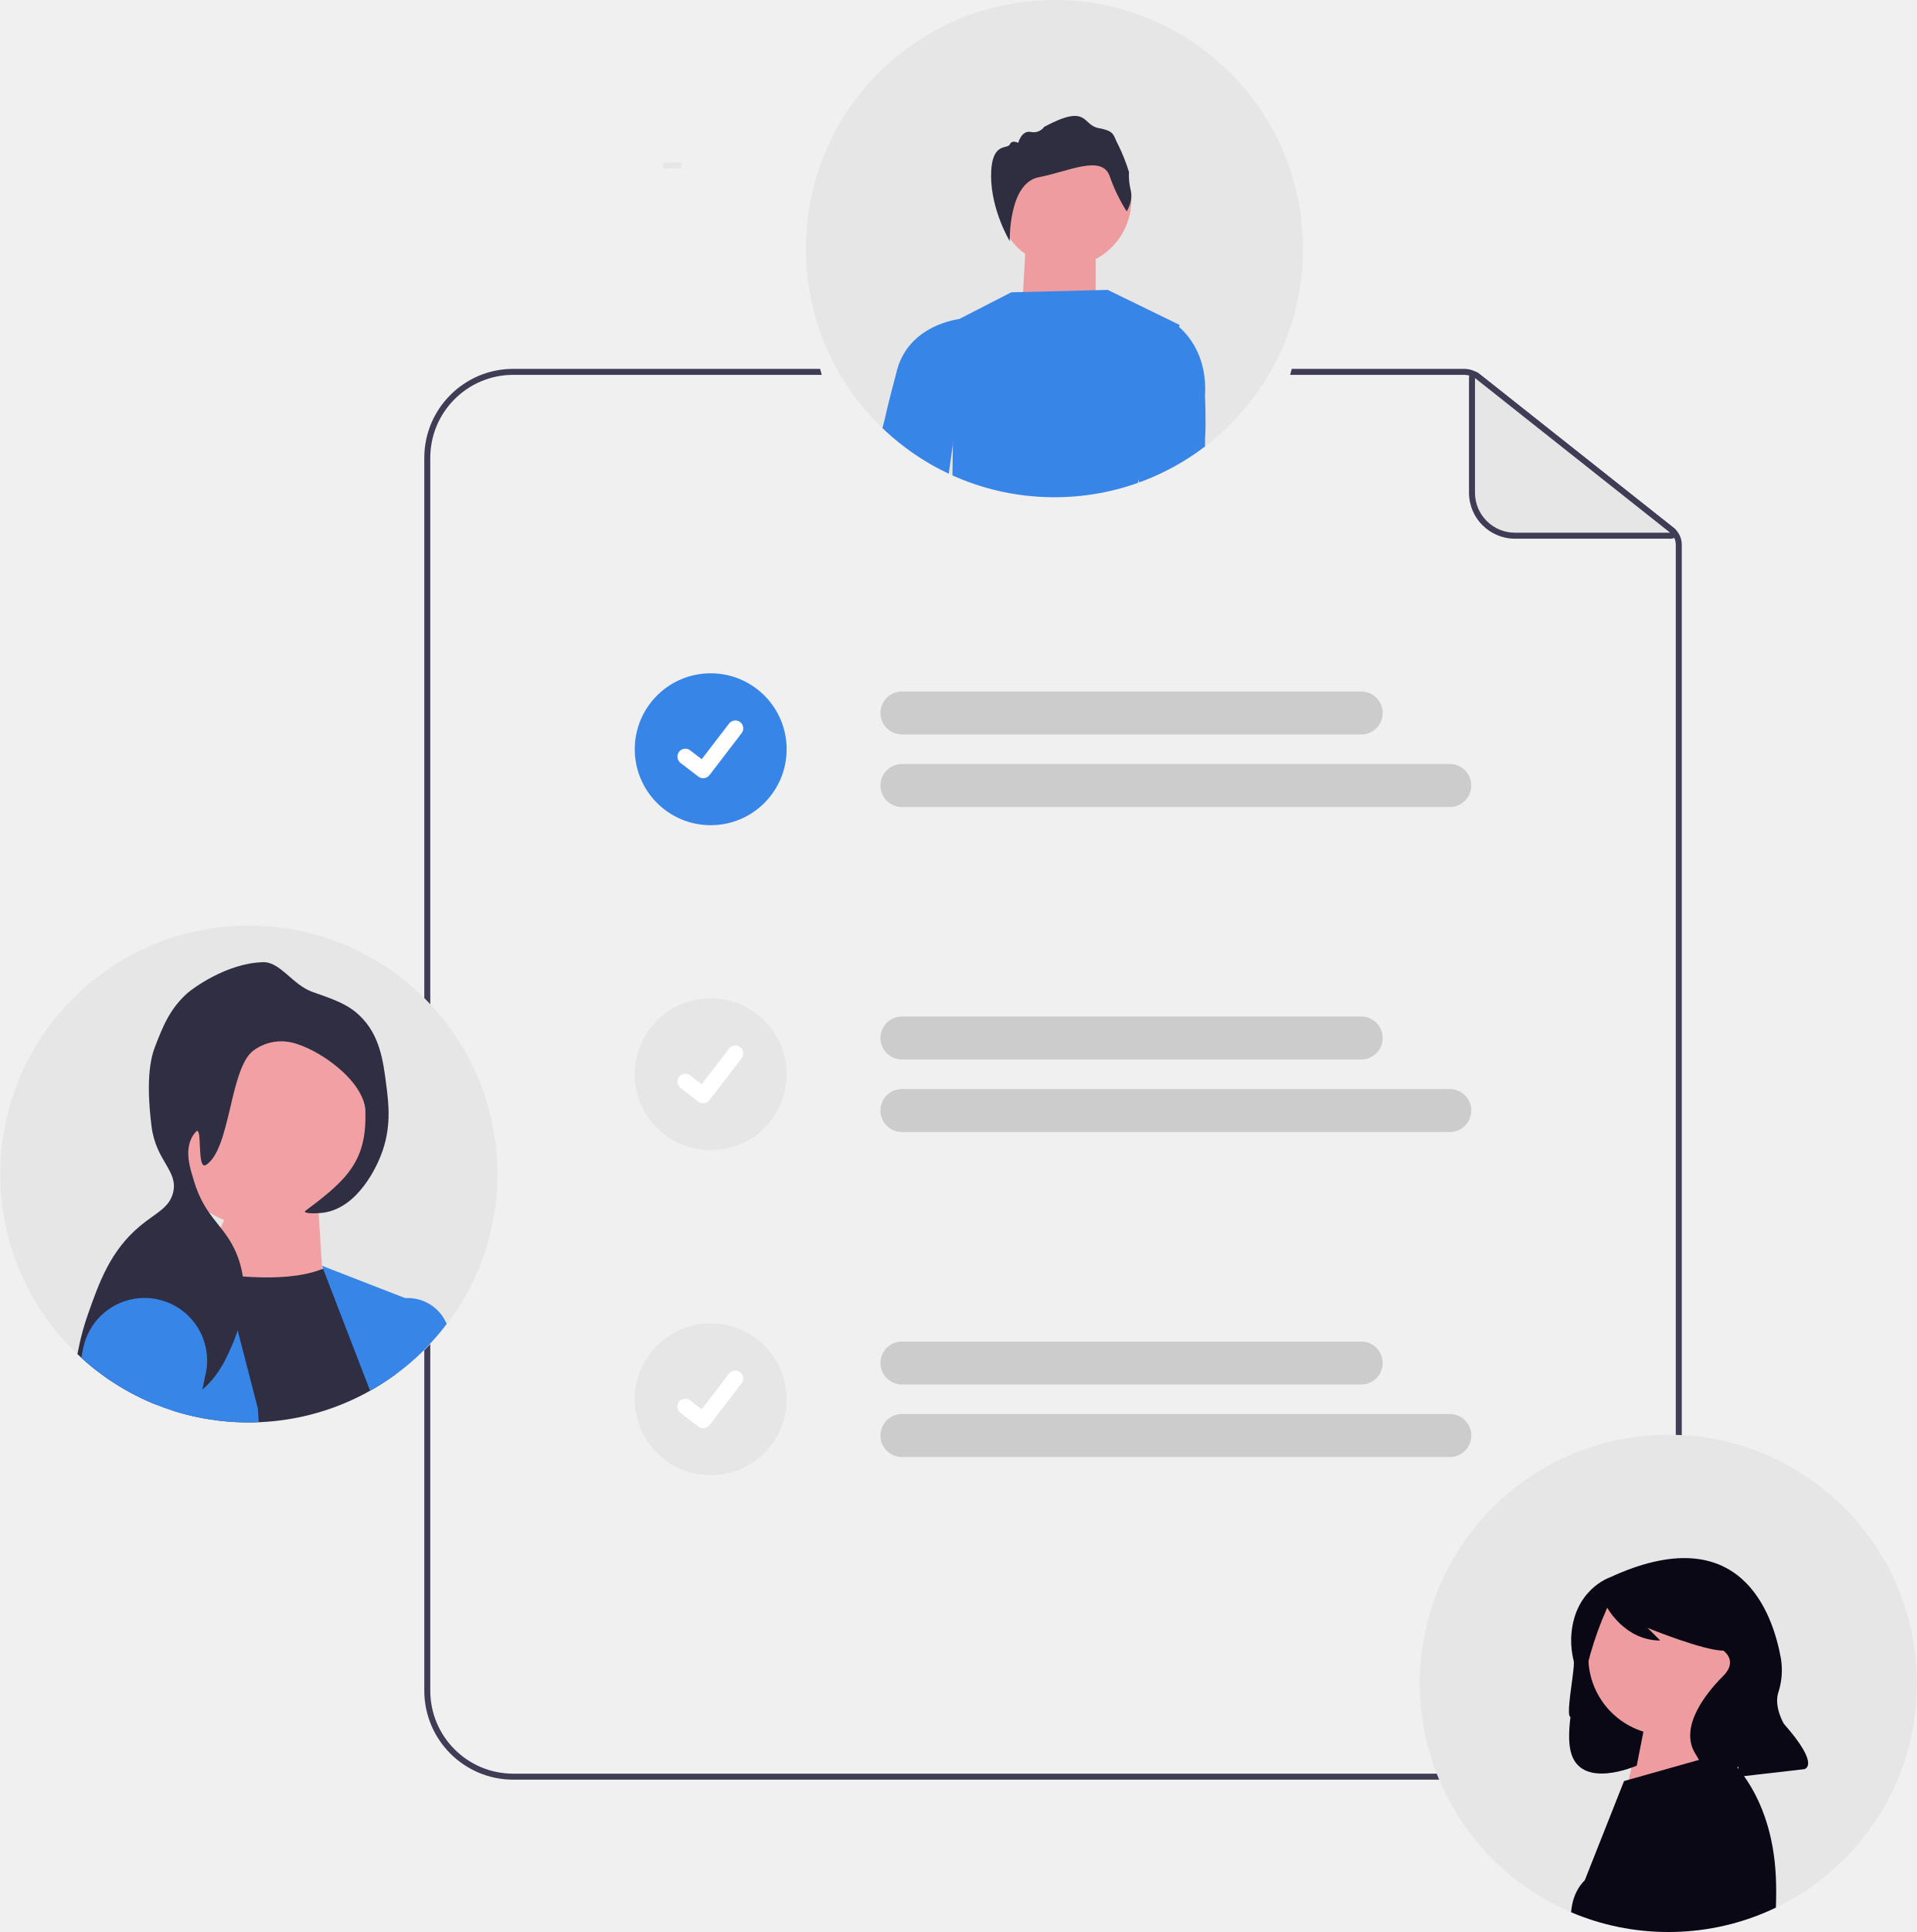
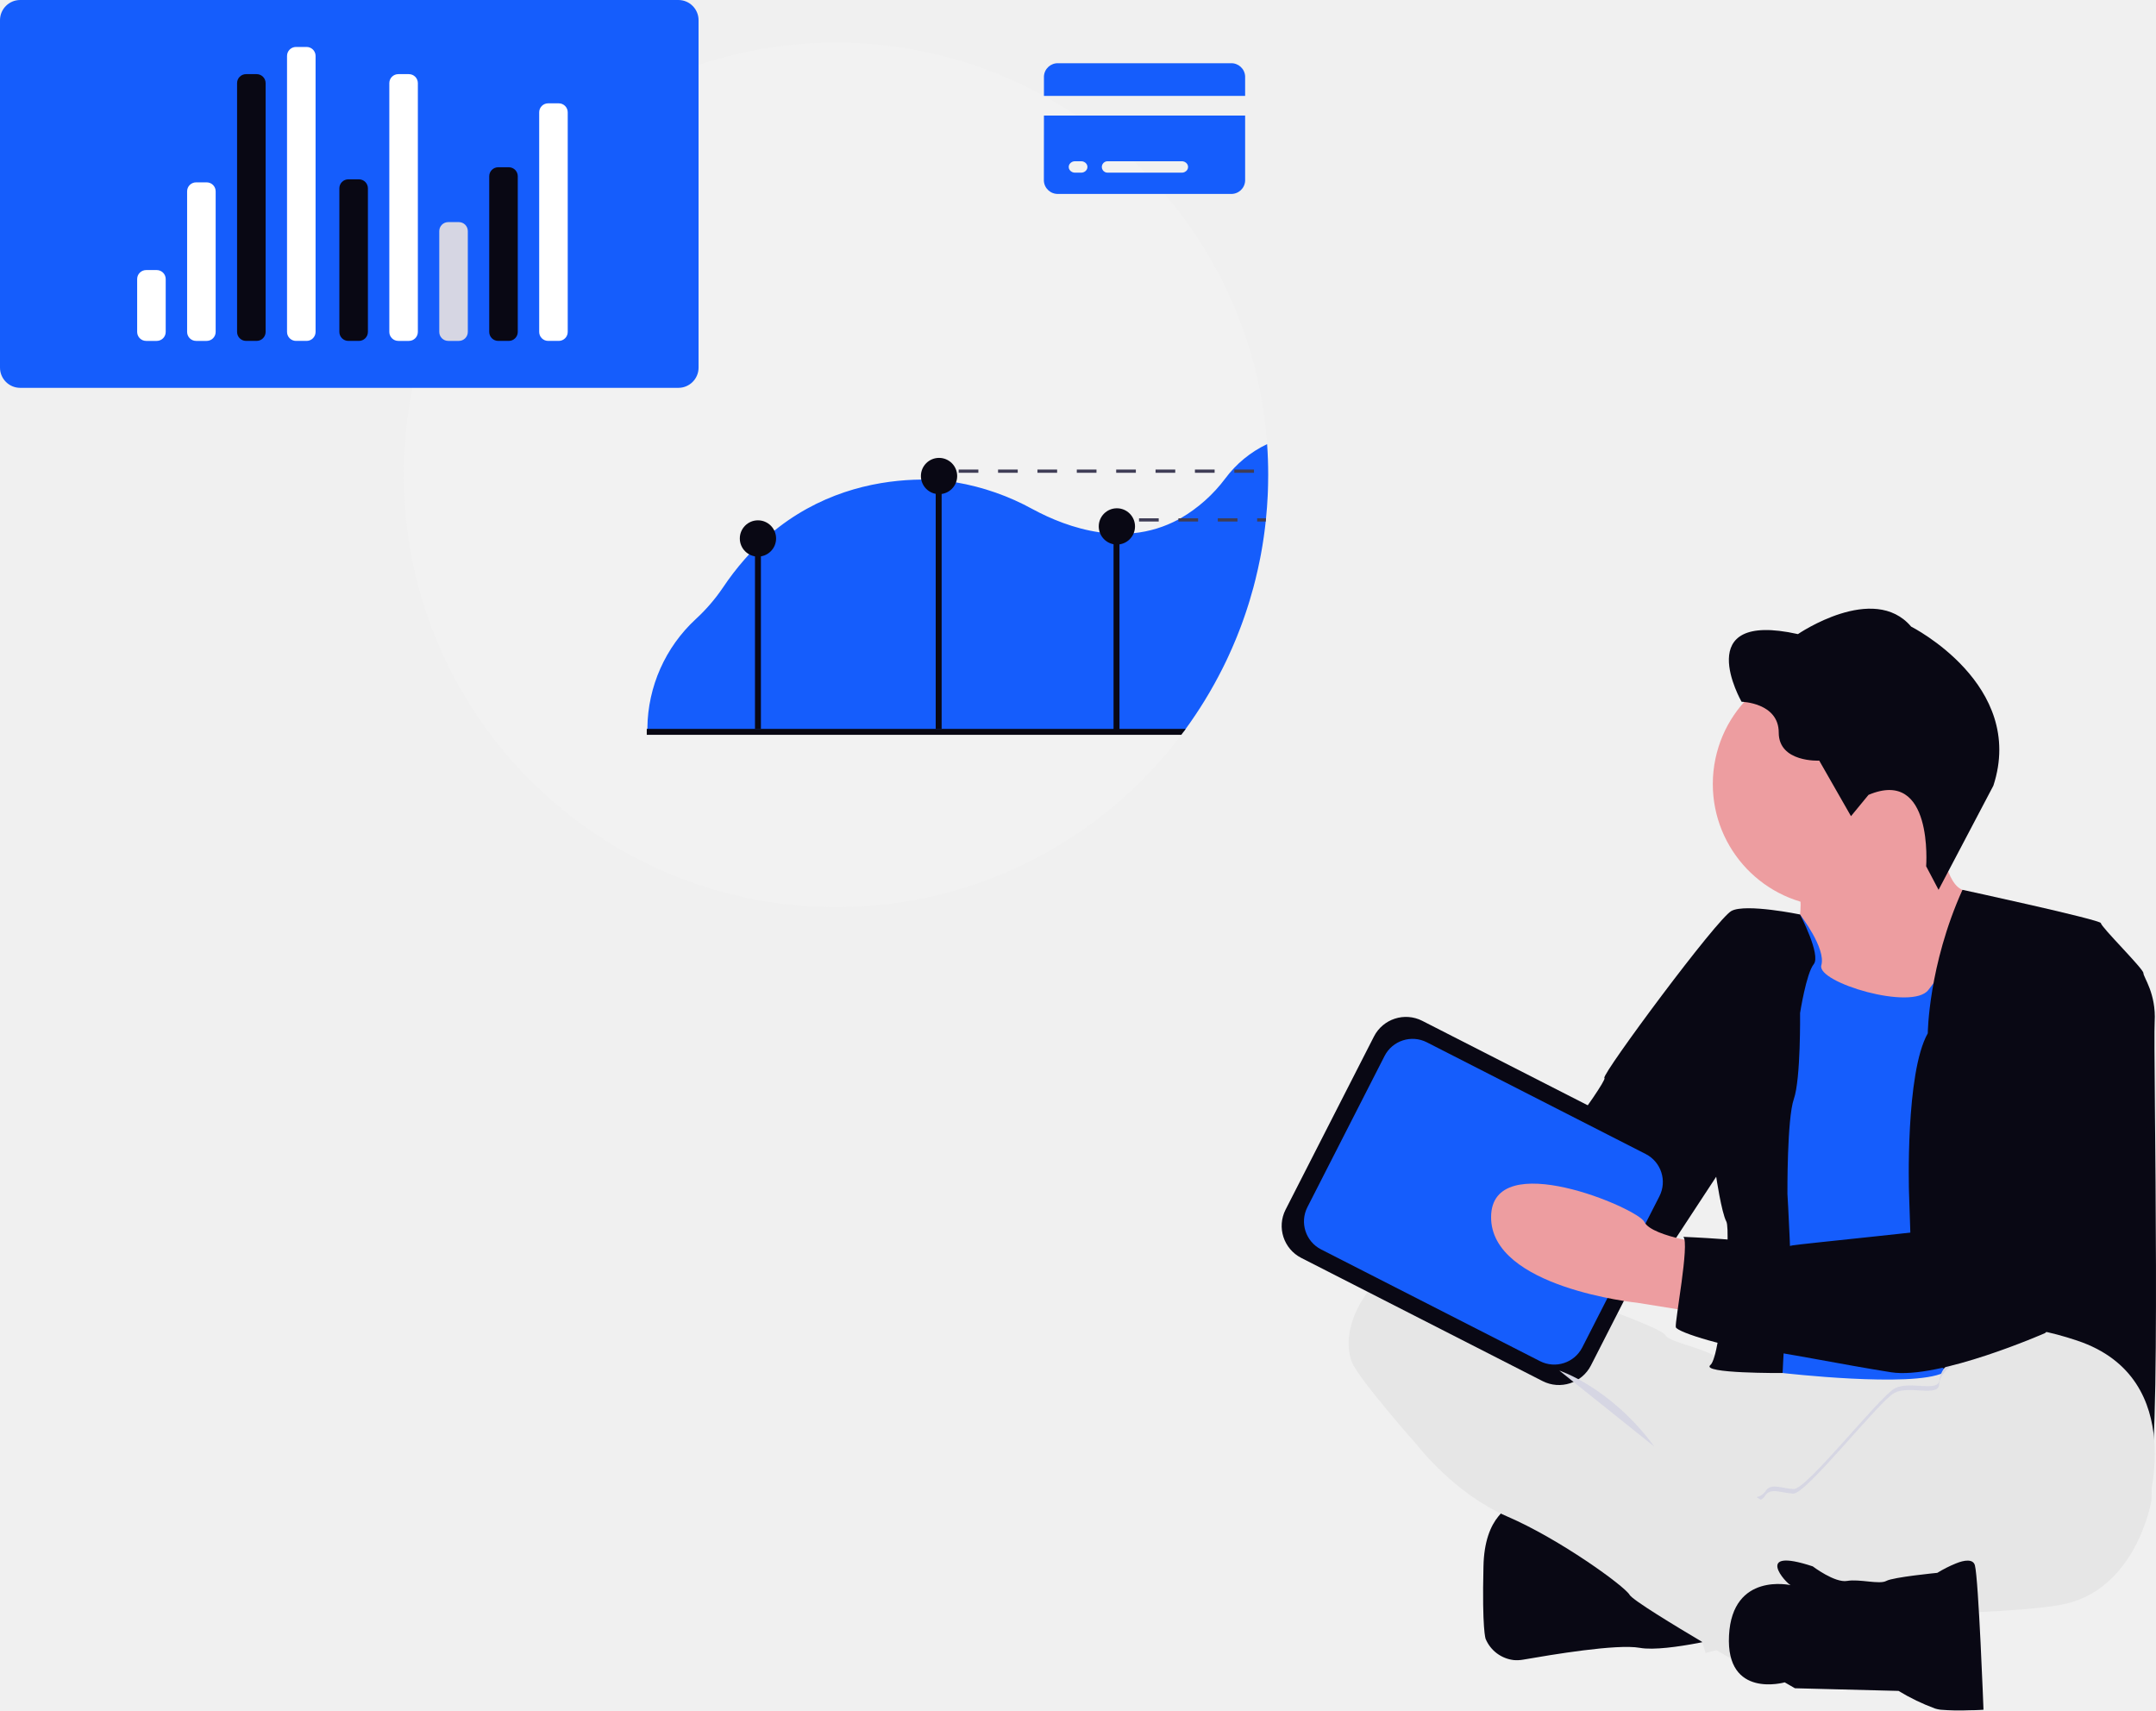
- <svg xmlns="http://www.w3.org/2000/svg" width="793.905" height="800" viewBox="0 0 793.905 800" role="img" artist="Katerina Limpitsouni" source="https://undraw.co/">
-   <defs>
-     <clipPath id="a-9">
-       <circle cx="102.946" cy="102.946" r="102.946" fill="#fff" stroke="#707070" stroke-width="1" />
-     </clipPath>
-     <clipPath id="b-10">
-       <path d="M102.946,0A102.946,102.946,0,1,1,0,102.946,102.946,102.946,0,0,1,102.946,0Z" fill="#e6e6e6" />
-     </clipPath>
-     <clipPath id="c-11">
-       <path d="M102.946,0A102.946,102.946,0,1,0,205.891,102.946,102.946,102.946,0,0,0,102.946,0Z" fill="#3885e8" />
-     </clipPath>
-   </defs>
-   <g transform="translate(-620.914 -208)">
-     <path d="M822.947,822.85H439.456a34.383,34.383,0,0,1-34.344-34.357V641.082c-.794.905-1.625,1.8-2.481,2.667V788.493a36.871,36.871,0,0,0,36.825,36.837H824.027C823.654,824.512,823.3,823.681,822.947,822.85ZM405.112,277.981a34.383,34.383,0,0,1,34.344-34.357H567.233c-.236-.831-.459-1.65-.67-2.481H439.456a36.871,36.871,0,0,0-36.825,36.837V503.966c.856.868,1.674,1.761,2.481,2.667Zm514.927,28.974-80.124-63.467a10.832,10.832,0,0,0-6.722-2.344H761.887c-.2.831-.422,1.662-.657,2.481h71.963a8.43,8.43,0,0,1,5.184,1.8L918.5,308.9a6.383,6.383,0,0,1,2.431,5.036v369.4c.831.025,1.662.087,2.481.149V313.938a8.851,8.851,0,0,0-3.373-6.983Z" transform="translate(394.003 119.593)" fill="#3f3d56" />
-     <path d="M834.912,309.761H770.26a17.8,17.8,0,0,1-17.8-17.8V244.214a1.112,1.112,0,0,1,1.8-.872L835.6,307.777a1.112,1.112,0,0,1-.691,1.984Z" transform="translate(478.071 120.063)" fill="#e6e6e6" />
-     <path d="M835.152,311.242H770.5a19.058,19.058,0,0,1-19.036-19.036V244.455a2.353,2.353,0,0,1,3.813-1.845l81.336,64.436a2.352,2.352,0,0,1-1.461,4.2Zm0-2.481Zm-81.208-64.042v47.486A16.575,16.575,0,0,0,770.5,308.761h64.284Z" transform="translate(477.831 119.823)" fill="#3f3d56" />
-     <path d="M754.04,366.653H563.846a8.9,8.9,0,1,1,0-17.8H754.04a8.9,8.9,0,1,1,0,17.8Z" transform="translate(430.606 145.477)" fill="#ccc" />
-     <path d="M790.745,390.866h-226.9a8.9,8.9,0,1,1,0-17.8h226.9a8.9,8.9,0,0,1,0,17.8Z" transform="translate(430.606 151.296)" fill="#ccc" />
-     <path d="M754.04,475.16H563.846a8.9,8.9,0,0,1,0-17.8H754.04a8.9,8.9,0,1,1,0,17.8Z" transform="translate(430.606 171.553)" fill="#ccc" />
-     <path d="M790.745,499.372h-226.9a8.9,8.9,0,1,1,0-17.8h226.9a8.9,8.9,0,0,1,0,17.8Z" transform="translate(430.606 177.371)" fill="#ccc" />
-     <path d="M754.04,583.667H563.846a8.9,8.9,0,0,1,0-17.8H754.04a8.9,8.9,0,1,1,0,17.8Z" transform="translate(430.606 197.628)" fill="#ccc" />
-     <path d="M790.745,607.879h-226.9a8.9,8.9,0,0,1,0-17.8h226.9a8.9,8.9,0,1,1,0,17.8Z" transform="translate(430.606 203.446)" fill="#ccc" />
-     <circle cx="31.449" cy="31.449" r="31.449" transform="translate(883.799 486.799)" fill="#3885e8" />
-     <path d="M497.821,382.444a3.262,3.262,0,0,1-1.962-.652l-.035-.026-7.391-5.654a3.285,3.285,0,0,1,4-5.213l4.787,3.671,11.313-14.759a3.283,3.283,0,0,1,4.6-.608h0l-.07.1.072-.1a3.287,3.287,0,0,1,.607,4.6L500.437,381.16a3.285,3.285,0,0,1-2.613,1.281Z" transform="translate(414.313 147.801)" fill="#fff" />
-     <circle cx="31.449" cy="31.449" r="31.449" transform="translate(883.799 621.381)" fill="#e6e6e6" />
-     <path d="M497.821,490.951a3.261,3.261,0,0,1-1.962-.652l-.035-.026-7.391-5.654a3.285,3.285,0,0,1,4-5.213l4.787,3.671,11.313-14.759a3.283,3.283,0,0,1,4.6-.608h0l-.07.1.072-.1a3.287,3.287,0,0,1,.607,4.6l-13.306,17.352a3.285,3.285,0,0,1-2.613,1.281Z" transform="translate(414.313 173.876)" fill="#fff" />
-     <circle cx="31.449" cy="31.449" r="31.449" transform="translate(883.799 755.963)" fill="#e6e6e6" />
-     <path d="M497.821,599.458a3.262,3.262,0,0,1-1.962-.652l-.035-.026-7.391-5.654a3.285,3.285,0,0,1,4-5.213l4.787,3.671,11.313-14.759a3.283,3.283,0,0,1,4.6-.608h0l-.07.1.072-.1a3.287,3.287,0,0,1,.607,4.6l-13.306,17.352a3.285,3.285,0,0,1-2.613,1.281Z" transform="translate(414.313 199.951)" fill="#fff" />
-     <path d="M482.469,174.848l-.111-2.478c2.485-.111,5-.183,7.482-.213l.03,2.481C487.416,174.667,484.927,174.737,482.469,174.848Z" transform="translate(413.162 103.014)" fill="#e6e6e6" />
-     <path d="M102.946,0A102.946,102.946,0,1,1,0,102.946,102.946,102.946,0,0,1,102.946,0Z" transform="translate(621.021 591.256)" fill="#e6e6e6" />
-     <g transform="translate(620.914 591.094)">
-       <g transform="translate(0 0)" clip-path="url(#a-9)">
-         <g transform="translate(19.927 15.328)">
-           <path d="M293.166,83.9l1.734,28.093-52.474,2.663,16.245-37.022Z" transform="translate(-181.205 18.656)" fill="#f1a1a4" />
-           <path d="M298.6,101.947c-14.059,6.278-36.558,4.556-62.05,0l-3.982,176.622s79.749,16.038,107.17-13.546l-14.425-144.3-26.7-18.762h0v-.012Z" transform="translate(-183.574 24.499)" fill="#2f2e43" />
-           <path d="M260.35,93.222l-37.828,22.389a36.424,36.424,0,0,0-16.4,41.578l29.229,99.854s-47.6,81.788-32.136,88.995c34.762,16.209,86.638,12.263,86.638,12.263L278.257,162.491,260.35,93.222h0Z" transform="translate(-191.371 22.402)" fill="#3885e8" />
-           <path d="M284.488,101.347l42.775,16.612,10.1,123.379,28.289,99.4c-47.918,17.491-43.447,9.344-43.447,9.344l-7.939-171.516-29.779-77.22h0Z" transform="translate(-171.097 24.355)" fill="#3885e8" />
-           <path d="M343.437,336.062l-.147-.672L299.575,133.179a17.384,17.384,0,0,1,33.883-7.781l48.027,197.4-38.048,13.277h0v-.012Z" transform="translate(-167.569 26.943)" fill="#3885e8" />
-           <circle cx="42.568" cy="42.568" r="42.568" transform="translate(46.625 24.883)" fill="#f1a1a4" />
-           <path d="M300.517,12.289c9.381,3.3,14.743,5.179,19.653,9.918,8.306,8,9.674,18.688,10.944,28.619,1,7.768,2.284,17.809-2.272,29.29-1.551,3.921-9.088,21.363-23.5,23.574-2.834.428-9.479.55-7.561-.867,17.735-13.094,25.3-21,24.673-41.163-.391-12.532-19.543-26.066-30.915-28.5a19.391,19.391,0,0,0-15.745,3.664c-9.564,7.842-9.149,40.3-19.226,47.075-4.141,2.785-1.38-16.844-4.3-13.668-5.765,6.278-2.064,15.9-1.026,19.568,4.91,17.381,14.169,19.079,18.969,33.932,5.179,16.025-1.344,31.11-2.883,34.689-2.687,6.229-7.3,16.9-17.845,22.035-13.387,6.51-23.94-1.967-30.158,5.3-3.481,4.055-1.6,8.355-7.878,20.985-2.052,4.116-3.078,6.181-3.982,6.107-4.3-.342-11.25-34.738,0-66.765,4.727-13.436,9.344-26.6,21.742-36.9,6.559-5.448,12.056-7.4,13.619-13.766,2.235-9.088-7.048-12.96-8.9-27.287-1.27-9.8-2.162-23.818,1.295-32.8,3.273-8.489,6.107-15.854,13.534-22.524C250.535,11.215,264.924.307,280.192,0c7.023-.147,12.19,9.442,20.337,12.3h-.012Z" transform="translate(-191.071 0)" fill="#2f2e43" />
-           <path d="M236.627,112.357h0a25.908,25.908,0,0,0-28.973,20.313c-9.784,46.55-27.36,145.695.232,147.356,36.082,2.162,70.71-6.5,70.71-6.5l-8.66-49.786-28.142-2.883,16.551-77.428a25.9,25.9,0,0,0-21.73-31.074h.012Z" transform="translate(-193.066 26.939)" fill="#3885e8" />
-         </g>
+ <svg xmlns="http://www.w3.org/2000/svg" width="960" height="761.618" viewBox="0 0 960 761.618" role="img" artist="Katerina Limpitsouni" source="https://undraw.co/">
+   <g transform="translate(-712.689 -196.052)">
+     <g transform="translate(712.689 196.052)">
+       <g transform="translate(179.8 18.989)">
+         <path d="M753.943,293.986q0,2.149-.051,4.29c-.015.933-.043,1.867-.08,2.8-.007.268-.014.528-.029.8q-.032.77-.065,1.519-.239,5-.738,9.933c-.014.159-.029.318-.043.47-.036.326-.065.651-.109.977-.1.977-.21,1.953-.333,2.916-.08.651-.159,1.3-.246,1.946-.043.311-.087.622-.123.926-.051.34-.094.673-.145,1.006-.022.145-.043.289-.065.441-.072.492-.145.991-.224,1.483-.094.644-.2,1.281-.3,1.924s-.21,1.273-.326,1.91-.224,1.273-.34,1.91-.239,1.281-.362,1.917q-.933,4.732-2.084,9.383-.456,1.812-.933,3.617-.792,2.93-1.671,5.831c-.166.535-.333,1.071-.5,1.6-.188.608-.383,1.215-.579,1.816s-.391,1.208-.593,1.809-.405,1.2-.615,1.8-.412,1.194-.629,1.787-.427,1.194-.644,1.787-.441,1.187-.666,1.773q-.673,1.78-1.382,3.523c-.232.586-.47,1.172-.716,1.751q-1.443,3.494-3.024,6.909c-.232.506-.463,1.013-.7,1.512-.159.333-.311.658-.47.991-.268.55-.528,1.092-.8,1.635s-.543,1.107-.825,1.664q-.836,1.65-1.7,3.292c-.572,1.092-1.158,2.185-1.758,3.263s-1.208,2.156-1.823,3.219c-.311.535-.622,1.071-.933,1.6q-1.878,3.18-3.878,6.287t-4.1,6.113c-.7,1.006-1.418,2.011-2.142,3-.289.4-.579.789-.868,1.179-.354.492-.723.977-1.092,1.461a192.307,192.307,0,0,1-277.07,31.963q-3.169-2.648-6.222-5.426a193.442,193.442,0,0,1-33.794-40.5c-1.165-1.874-2.308-3.769-3.408-5.679a191.552,191.552,0,0,1-25.691-96.129c0-106.286,86.159-192.445,192.445-192.445a192.284,192.284,0,0,1,161.1,87.136c.318.485.637.977.955,1.469a191.3,191.3,0,0,1,29.9,90.16Q753.947,287.077,753.943,293.986Z" transform="translate(-369.053 -101.541)" fill="#f2f2f2" />
+         <path d="M794.907,348.631a49.728,49.728,0,0,0-18.622,15.294,66.773,66.773,0,0,1-19.9,17.725c-.326.181-.644.354-.969.528a53.194,53.194,0,0,1-19.9,6.1,60.392,60.392,0,0,1-6.338.3c-.883-.007-1.765-.029-2.641-.072-2.076-.1-4.131-.3-6.15-.593-11.59-1.65-22.073-6.106-29.836-10.3a108.585,108.585,0,0,0-34.155-11.952q-3.212-.532-6.41-.832c-.883-.087-1.758-.152-2.634-.21q-3.223-.217-6.439-.2c-1.1.007-2.192.029-3.292.072-18.478.723-42.577,5.99-64.187,24.388-.289.246-.572.492-.861.738-.268.232-.535.47-.8.709a107.894,107.894,0,0,0-9.651,9.745,122.323,122.323,0,0,0-9.55,12.48,79.625,79.625,0,0,1-12.039,13.963,67.05,67.05,0,0,0-21.574,48.56v.362c-.007.391-.007.789-.007,1.179H757.785c.289-.391.579-.781.861-1.179.723-.991,1.44-2,2.142-3q2.116-3.017,4.1-6.113,2.008-3.1,3.878-6.287c.311-.528.622-1.064.933-1.6.615-1.064,1.223-2.141,1.823-3.219s1.187-2.17,1.758-3.263,1.146-2.19,1.7-3.292c.282-.557.557-1.114.825-1.664s.528-1.085.8-1.635c.159-.333.311-.658.47-.991.239-.5.47-1.006.7-1.512q1.584-3.418,3.024-6.909c.246-.579.485-1.165.716-1.751q.706-1.747,1.382-3.523c.224-.586.441-1.179.666-1.773s.434-1.187.644-1.787.427-1.194.629-1.787.412-1.2.615-1.8.4-1.2.593-1.809.391-1.208.579-1.816c.166-.528.333-1.064.5-1.6q.879-2.9,1.671-5.831.477-1.8.933-3.617,1.15-4.645,2.084-9.383c.123-.637.246-1.273.362-1.917s.231-1.273.34-1.91.224-1.273.326-1.91.21-1.281.3-1.924c.08-.492.152-.991.224-1.483.022-.152.043-.3.065-.441.051-.34.094-.673.137-1.006.043-.311.087-.622.13-.926.087-.651.166-1.3.246-1.946.123-.962.232-1.939.333-2.916h.007c.029-.326.065-.651.1-.977.015-.152.029-.311.043-.47q.5-4.927.738-9.933.033-.749.065-1.519c.014-.268.022-.528.029-.8.036-.933.065-1.867.08-2.8q.054-2.138.051-4.29Q795.392,355.41,794.907,348.631Z" transform="translate(-410.501 -169.866)" fill="#155DFC" />
+         <rect width="2.64" height="78.291" transform="translate(156.373 227.284)" fill="#090814" />
+         <rect width="2.64" height="114.425" transform="translate(236.843 191.151)" fill="#090814" />
+         <rect width="2.64" height="91.848" transform="translate(316.03 214.907)" fill="#090814" />
+         <circle cx="8.075" cy="8.075" r="8.075" transform="translate(230.251 184.895)" fill="#090814" />
+         <circle cx="8.075" cy="8.075" r="8.075" transform="translate(309.438 207.332)" fill="#090814" />
+         <circle cx="8.075" cy="8.075" r="8.075" transform="translate(149.617 212.698)" fill="#090814" />
+         <path d="M758.547,523.911c-.289.4-.579.789-.868,1.179-.354.492-.723.977-1.092,1.461h-238v-2.641Z" transform="translate(-410.401 -218.335)" fill="#090814" />
+         <path d="M710.553,364.271v1.447h8.768v-1.447Zm17.537,0v1.447h8.761v-1.447Zm17.53,0v1.447h8.769v-1.447Zm17.53,0v1.447h8.768v-1.447Zm17.537,0v1.447h8.761v-1.447Zm17.53,0v1.447h8.769v-1.447Zm17.53,0v1.447h8.769v-1.447Zm17.537,0v1.447h8.761v-1.447Z" transform="translate(-463.485 -174.191)" fill="#3f3d56" />
+         <path d="M821.553,394.271v1.447h8.768v-1.447Zm17.537,0v1.447h8.761v-1.447Zm17.53,0v1.447h8.768v-1.447Zm17.53,0v1.447h3.813c.029-.326.065-.651.1-.977.015-.152.029-.311.043-.47Z" transform="translate(-494.179 -182.487)" fill="#3f3d56" />
      </g>
+       <g transform="translate(0 0)">
+         <path d="M9,0H302.049a9,9,0,0,1,9,9V163.692a9,9,0,0,1-9,9H9a9,9,0,0,1-9-9V9A9,9,0,0,1,9,0Z" fill="#155DFC" />
+         <path d="M4,0H8.711a4,4,0,0,1,4,4V27.545a4,4,0,0,1-4,4H4a4,4,0,0,1-4-4V4A4,4,0,0,1,4,0Z" transform="translate(61.074 120.25)" fill="#fff" />
+         <path d="M4,0H8.711a4,4,0,0,1,4,4V66.6a4,4,0,0,1-4,4H4a4,4,0,0,1-4-4V4A4,4,0,0,1,4,0Z" transform="translate(83.318 81.196)" fill="#fff" />
+         <path d="M4,0H8.711a4,4,0,0,1,4,4V126.889a4,4,0,0,1-4,4H4a4,4,0,0,1-4-4V4A4,4,0,0,1,4,0Z" transform="translate(127.806 20.905)" fill="#fff" />
+         <path d="M4,0H8.711a4,4,0,0,1,4,4V114.784a4,4,0,0,1-4,4H4a4,4,0,0,1-4-4V4A4,4,0,0,1,4,0Z" transform="translate(105.562 33.01)" fill="#090814" />
+         <path d="M4,0H8.711a4,4,0,0,1,4,4V67.948a4,4,0,0,1-4,4H4a4,4,0,0,1-4-4V4A4,4,0,0,1,4,0Z" transform="translate(151.107 79.846)" fill="#090814" />
+         <path d="M4,0H8.711a4,4,0,0,1,4,4V114.785a4,4,0,0,1-4,4H4a4,4,0,0,1-4-4V4A4,4,0,0,1,4,0Z" transform="translate(173.35 33.01)" fill="#fff" />
+         <path d="M4,0H8.711a4,4,0,0,1,4,4V48.9a4,4,0,0,1-4,4H4a4,4,0,0,1-4-4V4A4,4,0,0,1,4,0Z" transform="translate(195.594 98.897)" fill="#d6d6e3" />
+         <path d="M4,0H8.711a4,4,0,0,1,4,4V73.321a4,4,0,0,1-4,4H4a4,4,0,0,1-4-4V4A4,4,0,0,1,4,0Z" transform="translate(217.838 74.473)" fill="#090814" />
+         <path d="M4,0H8.711a4,4,0,0,1,4,4v97.786a4,4,0,0,1-4,4H4a4,4,0,0,1-4-4V4A4,4,0,0,1,4,0Z" transform="translate(240.081 46.008)" fill="#fff" />
+       </g>
+       <path d="M345.363,622.566a6.147,6.147,0,0,0-6.4-5.816H262.188a6.158,6.158,0,0,0-6.407,5.816V631.3h89.583ZM255.75,669.12a6.157,6.157,0,0,0,6.407,5.825h76.808a6.146,6.146,0,0,0,6.4-5.825V640.06H255.78Zm28.433-8.724h32.809a2.888,2.888,0,0,1,2.567,1.225,2.351,2.351,0,0,1,0,2.636,2.888,2.888,0,0,1-2.567,1.225H284.183a2.545,2.545,0,1,1,0-5.087Zm-14.4,0h2.4a2.888,2.888,0,0,1,2.567,1.225,2.351,2.351,0,0,1,0,2.636,2.887,2.887,0,0,1-2.567,1.225h-2.4a2.887,2.887,0,0,1-2.567-1.225,2.351,2.351,0,0,1,0-2.636,2.888,2.888,0,0,1,2.567-1.225Z" transform="translate(209.055 -588.599)" fill="#155DFC" />
    </g>
-     <g transform="translate(954.664 208)">
-       <path d="M102.946,0A102.946,102.946,0,1,1,0,102.946,102.946,102.946,0,0,1,102.946,0Z" fill="#e6e6e6" />
-       <g clip-path="url(#b-10)">
-         <g transform="translate(21.28 47.993)">
-           <path d="M9.892,76.7l1.5-26.629A27.683,27.683,0,0,1,27.679,0h0A27.612,27.612,0,0,1,55.358,27.542c0,.047,0,.092,0,.139A27.681,27.681,0,0,1,40.59,52.173V76.7Z" transform="translate(58.158 7.116)" fill="#ed9da0" />
-           <path d="M821.752,414.971l-3.065,11.588,11.638,54.61a136.508,136.508,0,0,1-95.163-4.9l9.081-38.088.3-20.661.989-68.128.248-.129a.189.189,0,0,1,.049-.021l23.142-11.884,39.934-1L838.7,350.874l-.228.847Z" transform="translate(-705.189 -264.315)" fill="#3885e8" />
-           <ellipse cx="3.697" cy="3.697" rx="3.697" ry="3.697" transform="translate(63.238 178.551) rotate(7)" fill="#3885e8" />
-           <path d="M906.547,364.04l4.265-1.388s13.53,8.684,12.246,29.677c0,0,.507,10.863.023,18.093-.555,8.291,6.888,90.7,6.888,90.7H905.858L895.525,426.5Z" transform="translate(-779.044 -276.423)" fill="#3885e8" />
-           <path d="M766.356,555.9a9.752,9.752,0,0,0-12.557-8.119l-20.521-27.927-6.244,16.892,20.444,23.93a9.8,9.8,0,0,0,18.878-4.775Z" transform="translate(-701.447 -348.822)" fill="#ed9da0" />
-           <path d="M726.115,361.11,722.4,358.6s-22.118,2.059-26.67,22.591c0,0-3.327,12.338-4.855,19.421-.786,3.643-11.267,38.841-11.267,38.841l35.542,38.841,9.711-14.564-9.711-24.274Z" transform="translate(-679.606 -274.556)" fill="#3885e8" />
-           <path d="M377.688,300.483c-3.278-9.093-16.811-2.009-29.393.423s-12.016,26.442-12.016,26.442-7.721-12.75-7.721-27.024,6.785-10.89,7.737-13,3.489-.634,3.489-.634,1.375-5.287,5.181-4.547a5.4,5.4,0,0,0,5.6-2.115c18.4-9.833,15.543-.74,22.521.529s5.921,2.96,8.142,6.978a76.405,76.405,0,0,1,4.441,11.208,25.957,25.957,0,0,0,.74,7.718c1.057,4.441-1.692,8.564-1.692,8.564a69.319,69.319,0,0,1-7.031-14.538Z" transform="translate(-273.133 -275.506)" fill="#2f2e41" />
-         </g>
-       </g>
-     </g>
-     <g transform="translate(1208.928 802.109)">
-       <path d="M102.946,0A102.946,102.946,0,1,0,205.891,102.946,102.946,102.946,0,0,0,102.946,0Z" fill="#e6e6e6" />
-       <g clip-path="url(#c-11)">
-         <g transform="translate(57.012 51.063)">
-           <path d="M210.2,210.609l-2.342-28.3H176.716l-6.9,29.983Z" transform="translate(-140.838 -118.23)" fill="#ed9da0" />
-           <g transform="translate(4.744)">
-             <path d="M61.458,183.878c3.813,16.607,27.409,6.09,27.409,6.09l10.773-54.877L73.6,123.538S57.642,167.271,61.458,183.878Z" transform="translate(-60.785 -104.036)" fill="#090814" />
-             <circle cx="32.389" cy="32.389" r="32.389" transform="translate(8.038 8.535)" fill="#ed9da0" />
-             <path d="M227.188,259.62s-15.221,5.073-15.994,25.106a35.54,35.54,0,0,0,1.056,9.514c.858,3.632-6.563,36.54,2.818,17.069a137.982,137.982,0,0,1,10.956-38.9l.118-.258s7.313,13.59,21.94,13.59l-5.224-5.223s22.986,9.4,31.345,9.4c0,0,6.269,4.179,0,10.448s-18.806,20.9-11.487,32.389,1.044,14.627,1.044,14.627l11.487-6.269,5.223-3.135v4.179l27.165-3.135s7.314-1.044-8.358-18.807c0,0-4.139-6.9-2.328-12.846a30.006,30.006,0,0,0,1.14-14.033C294.581,273.753,280.805,234.814,227.188,259.62Z" transform="translate(-210.27 -251.609)" fill="#090814" />
-           </g>
-           <path d="M184.6,207.037l40.885-11.554S244.533,209,247.253,243.236s-10.885,89.182-10.885,89.182l10.884,34.465s-92,10.05-90.193,6.022,9.86-38.918,7.139-46.409,2.32-44.57,2.32-44.57-9.957-22.052,1.832-33.842Z" transform="translate(-157.033 -114.711)" fill="#090814" />
-         </g>
-       </g>
+     <g transform="translate(1277.856 467.08)">
+       <path d="M1187.453,867.247s-6.692,40.413-40.649,46.372-147.249,4.729-147.249,4.729-64.769-9.459-88.2-64.083-38.474-76.474-18.4-77.444,128.355,36.582,134.574,37.055S1193.436,730.756,1187.453,867.247Z" transform="translate(-794.674 -470.012)" fill="#e6e6e6" />
+       <path d="M884.241,869.378a15.489,15.489,0,0,0,12.675,9.459,16.338,16.338,0,0,0,4.091-.213c12.439-2.152,41.6-7.094,51.882-5.249,6.172,1.135,17.617-.568,25.752-2.1,5.415-1.017,9.459-1.963,9.459-1.963s-9.577-31.805-10.759-32.751S934.3,810.545,934.3,810.545L901.2,808.18h0a17.546,17.546,0,0,0-11.232,6.6c-3.5,4.233-6.5,11.185-6.692,22.559C882.609,865.311,884.241,869.378,884.241,869.378Z" transform="translate(-787.906 -410.671)" fill="#090814" />
+       <path d="M955.55,854.5l30.741-24.144,48.523-47.814s-5.226-.26-13.148-.591c-1.963,1.253-7.472,5.2-7.685,9.979-.237,5.841-13.1.4-19.793,3.76S954.746,840.949,949,840.618s-10.286-2.908-12.675,1.159l-.165.26Z" transform="translate(-715.513 -446.467)" opacity="0.1" />
+       <path d="M859.29,809.929c3.122,7.638,29.18,37.055,29.18,37.055s16.553,21.5,39.916,31.545,52.354,31.072,54.506,34.9c1.371,2.365,20.052,13.692,33.106,21.424l2.956,1.726,6.526,3.783,3.452,1.987,15.962-12.888c7.874-6.385,15.7-12.817,15.82-13.171.237-.709,3.358-8.844,2.625-9.317a126.714,126.714,0,0,1-13.022-13.214c-31.086-23.69-98.079-79.749-100.743-81.587l89.858,57.722,21.5,13.81,30.741-24.143,48.547-47.791s-6.527-.331-16.033-.733c-23.647-1.017-65.455-2.625-70.751-1.419a40.642,40.642,0,0,1-13.148.851s-11.823.544-19.84-3.641-20.313-6.1-21.755-9.2-43.747-17.9-43.747-17.9-57.6-30.6-78.177-12.438S856.192,802.267,859.29,809.929Z" transform="translate(-822.452 -474.328)" fill="#e6e6e6" />
+       <path d="M937,748.747l7.4,24.616,9.459,55.452L989,831.181l10.168-16.86,10.145-16.836s6.337-22.417,10.877-44.078c4.02-19.2,6.645-37.835,2.365-39.822-3.878-1.8-6.432-8.253-8.087-15.2-.213-.851-.4-1.726-.568-2.6a134.184,134.184,0,0,1-2.364-17.83s-73.637-3.807-63.35,26.555a48.033,48.033,0,0,1,2.767,16.127,38.16,38.16,0,0,1-.237,4.115A34.431,34.431,0,0,1,937,748.747Z" transform="translate(-714.367 -588.607)" fill="#ed9da0" />
+       <path d="M930.51,717.516l2.625,41.832,5.983,35.612,6.692,16.553,5.983,90.26s57.627,6.668,71.65-.118a6.243,6.243,0,0,0,2.53-1.986c16.837-25.633,11.4-99.577,11.4-99.577l6.456-47.79-4.3-24.83-10.4-1.088-8.016-.875s-1.8,2.223-4.4,5.675c-7.094,9.459-49.848-3.31-47.672-10.948s-9.459-22.536-9.459-22.536Z" transform="translate(-723.225 -561.443)" fill="#155DFC" />
+       <path d="M987.186,699.231s61.643,13.341,61.643,14.835c0,1.679,18.917,20.313,18.917,22.228s5.746,9.081,5.013,21.755,3.381,208.5-3.264,204.664-103.763-57.6-103.763-57.6l-2.365-71.485s-1.655-52.827,8.371-70.515C971.74,763.11,971.976,732.984,987.186,699.231Z" transform="translate(-678.522 -574.049)" fill="#090814" />
+       <path d="M993.158,699.261s-24.049-4.966-30.5-1.608S905.05,770.083,906.019,772,955.8,815.935,955.8,815.935s2.365,16.009,4.54,20.076-2.365,59.992-7.094,63.847,32.136,3.571,32.136,3.571,1.679-36.7,3.1-38.616-.946-41.122-.946-41.122-.236-33.46,2.861-42.3,2.767-38.237,2.767-38.237,2.743-17.641,6.077-21.755S993.158,699.261,993.158,699.261Z" transform="translate(-756.813 -563.098)" fill="#090814" />
+       <path d="M926.37,704.714a54.672,54.672,0,1,0,1.182-11.374A54.672,54.672,0,0,0,926.37,704.714Z" transform="translate(-728.877 -626.581)" fill="#ed9da0" />
+       <path d="M939.145,726.7l-13.029,4.067c.634,2.683-34.855,49.587-34.855,49.587l2.625,42.565,22.7,4.3,14.188-1.442,11.469-4.3,10.026-5.959,4.564-11.823,20.076-30.6Z" transform="translate(-776.789 -521.867)" fill="#090814" />
+       <path d="M926.418,765.917s-29.157-42.068-50.912-19.367,8.844,59.519,16.009,58.337,41.358-3.169,41.358-3.169Z" transform="translate(-808.777 -503.952)" fill="#ed9da0" />
+       <rect width="152.641" height="118.519" rx="16" transform="translate(53.88 176.248) rotate(27.04)" fill="#090814" />
+       <rect width="137.407" height="103.55" rx="14" transform="translate(57.692 186.714) rotate(27.04)" fill="#155DFC" />
+       <ellipse cx="3.476" cy="3.476" rx="3.476" ry="3.476" transform="translate(153.913 291.972)" fill="#e6e8ec" />
+       <path d="M884.62,763.142c-.237,31.569,65.005,38.237,65.005,38.237l16.553,2.648,7.472,1.182,3.121-30.741s-3.429-.5-7.709-1.49c-6.314-1.49-14.5-4.02-16.2-7.591C950.1,759.359,884.857,731.6,884.62,763.142Z" transform="translate(-785.85 -492.334)" fill="#ed9da0" />
+       <path d="M956.209,855.167l30.741-24.144,48.547-47.791s-6.527-.331-16.033-.733a10.592,10.592,0,0,0-3.381,6.527c-.237,5.841-13.1.4-19.793,3.76s-39.443,45.26-45.189,44.929-10.286-2.909-12.675,1.159l-.165.26a6.858,6.858,0,0,1-3.642,2.175Z" transform="translate(-717.615 -445.717)" fill="#d6d6e3" />
+       <path d="M917.47,863.11l15.442,49.446,2.365,7.78,7.378-2.034,16.269-4.469,72.454-19.887a62.971,62.971,0,0,0,26.012-7.094,79.029,79.029,0,0,1,44.929-9.814c9.459.9,20.218-3.24,29.062-19.556,0,0,20.076-59.283-30.6-76.261s-53.111,9.033-53.111,9.033l-.686.426c-1.963,1.253-7.472,5.2-7.685,9.979-.236,5.841-13.1.4-19.792,3.76s-39.443,45.26-45.189,44.929-10.286-2.909-12.675,1.159l-.166.26c-1.773,2.365-7.094,3-10.617,3.121h-3.311l-.449.142-3.689,1.088Z" transform="translate(-741.019 -455.314)" fill="#e6e6e6" />
+       <path d="M1113.744,709.335s22.228-6.456,16.718,56.753-46.608,103.03-46.608,103.03-47.294,20.785-68.576,17.451-50.842-9.419-58.337-9.813c-11.823-.473-37.054-7.875-37.527-10.286s6.219-37.528,3.358-40.2c0,0,33.46,1.372,36.794,3.807s8.135.686,11.823,0,69.129-7.129,69.309-7.875a15.792,15.792,0,0,1,3.358-5.25s21.628-54.286,21.283-56.894C1064.251,756.18,1085.061,701.674,1113.744,709.335Z" transform="translate(-738.399 -546.57)" fill="#090814" />
+       <path d="M954.26,873.555l4.54,2.625,46.135,1.182a93.464,93.464,0,0,0,16.34,7.875,14.149,14.149,0,0,0,2.365.5,102.278,102.278,0,0,0,12.864.236c3.523,0,6.266-.236,6.266-.236s-2.2-58.171-3.831-64.3c-.8-2.932-4.729-2.365-8.466-.828a56.465,56.465,0,0,0-8.276,4.186s-19.6,1.892-22.7,3.594-11.965-.969-17.451,0-15.3-6.479-15.3-6.479c-26.768-8.844-11.823,7.662-9.813,8.371,0,0-26.012-5.983-27.478,22.394S954.26,873.555,954.26,873.555Z" transform="translate(-724.747 -395.481)" fill="#090814" />
+       <path d="M897.47,783.54s22.914,7.449,42.328,33.886Z" transform="translate(-768.313 -444.297)" fill="#d6d6e3" />
+       <path d="M584.33,227.82l5.532,10.495,24.4-46.371c14.691-44.994-36.62-70.837-36.62-70.837-16.747-19.72-50.395,3.345-50.395,3.345-48.536-10.779-25.1,30.127-25.1,30.127s16.55.365,16.55,13.752,18.036,12.463,18.036,12.463l14.132,24.727,7.8-9.484c29.013-12.288,25.668,31.789,25.668,31.789Z" transform="translate(-291.845 -113.133)" fill="#090814" />
    </g>
  </g>
</svg>
